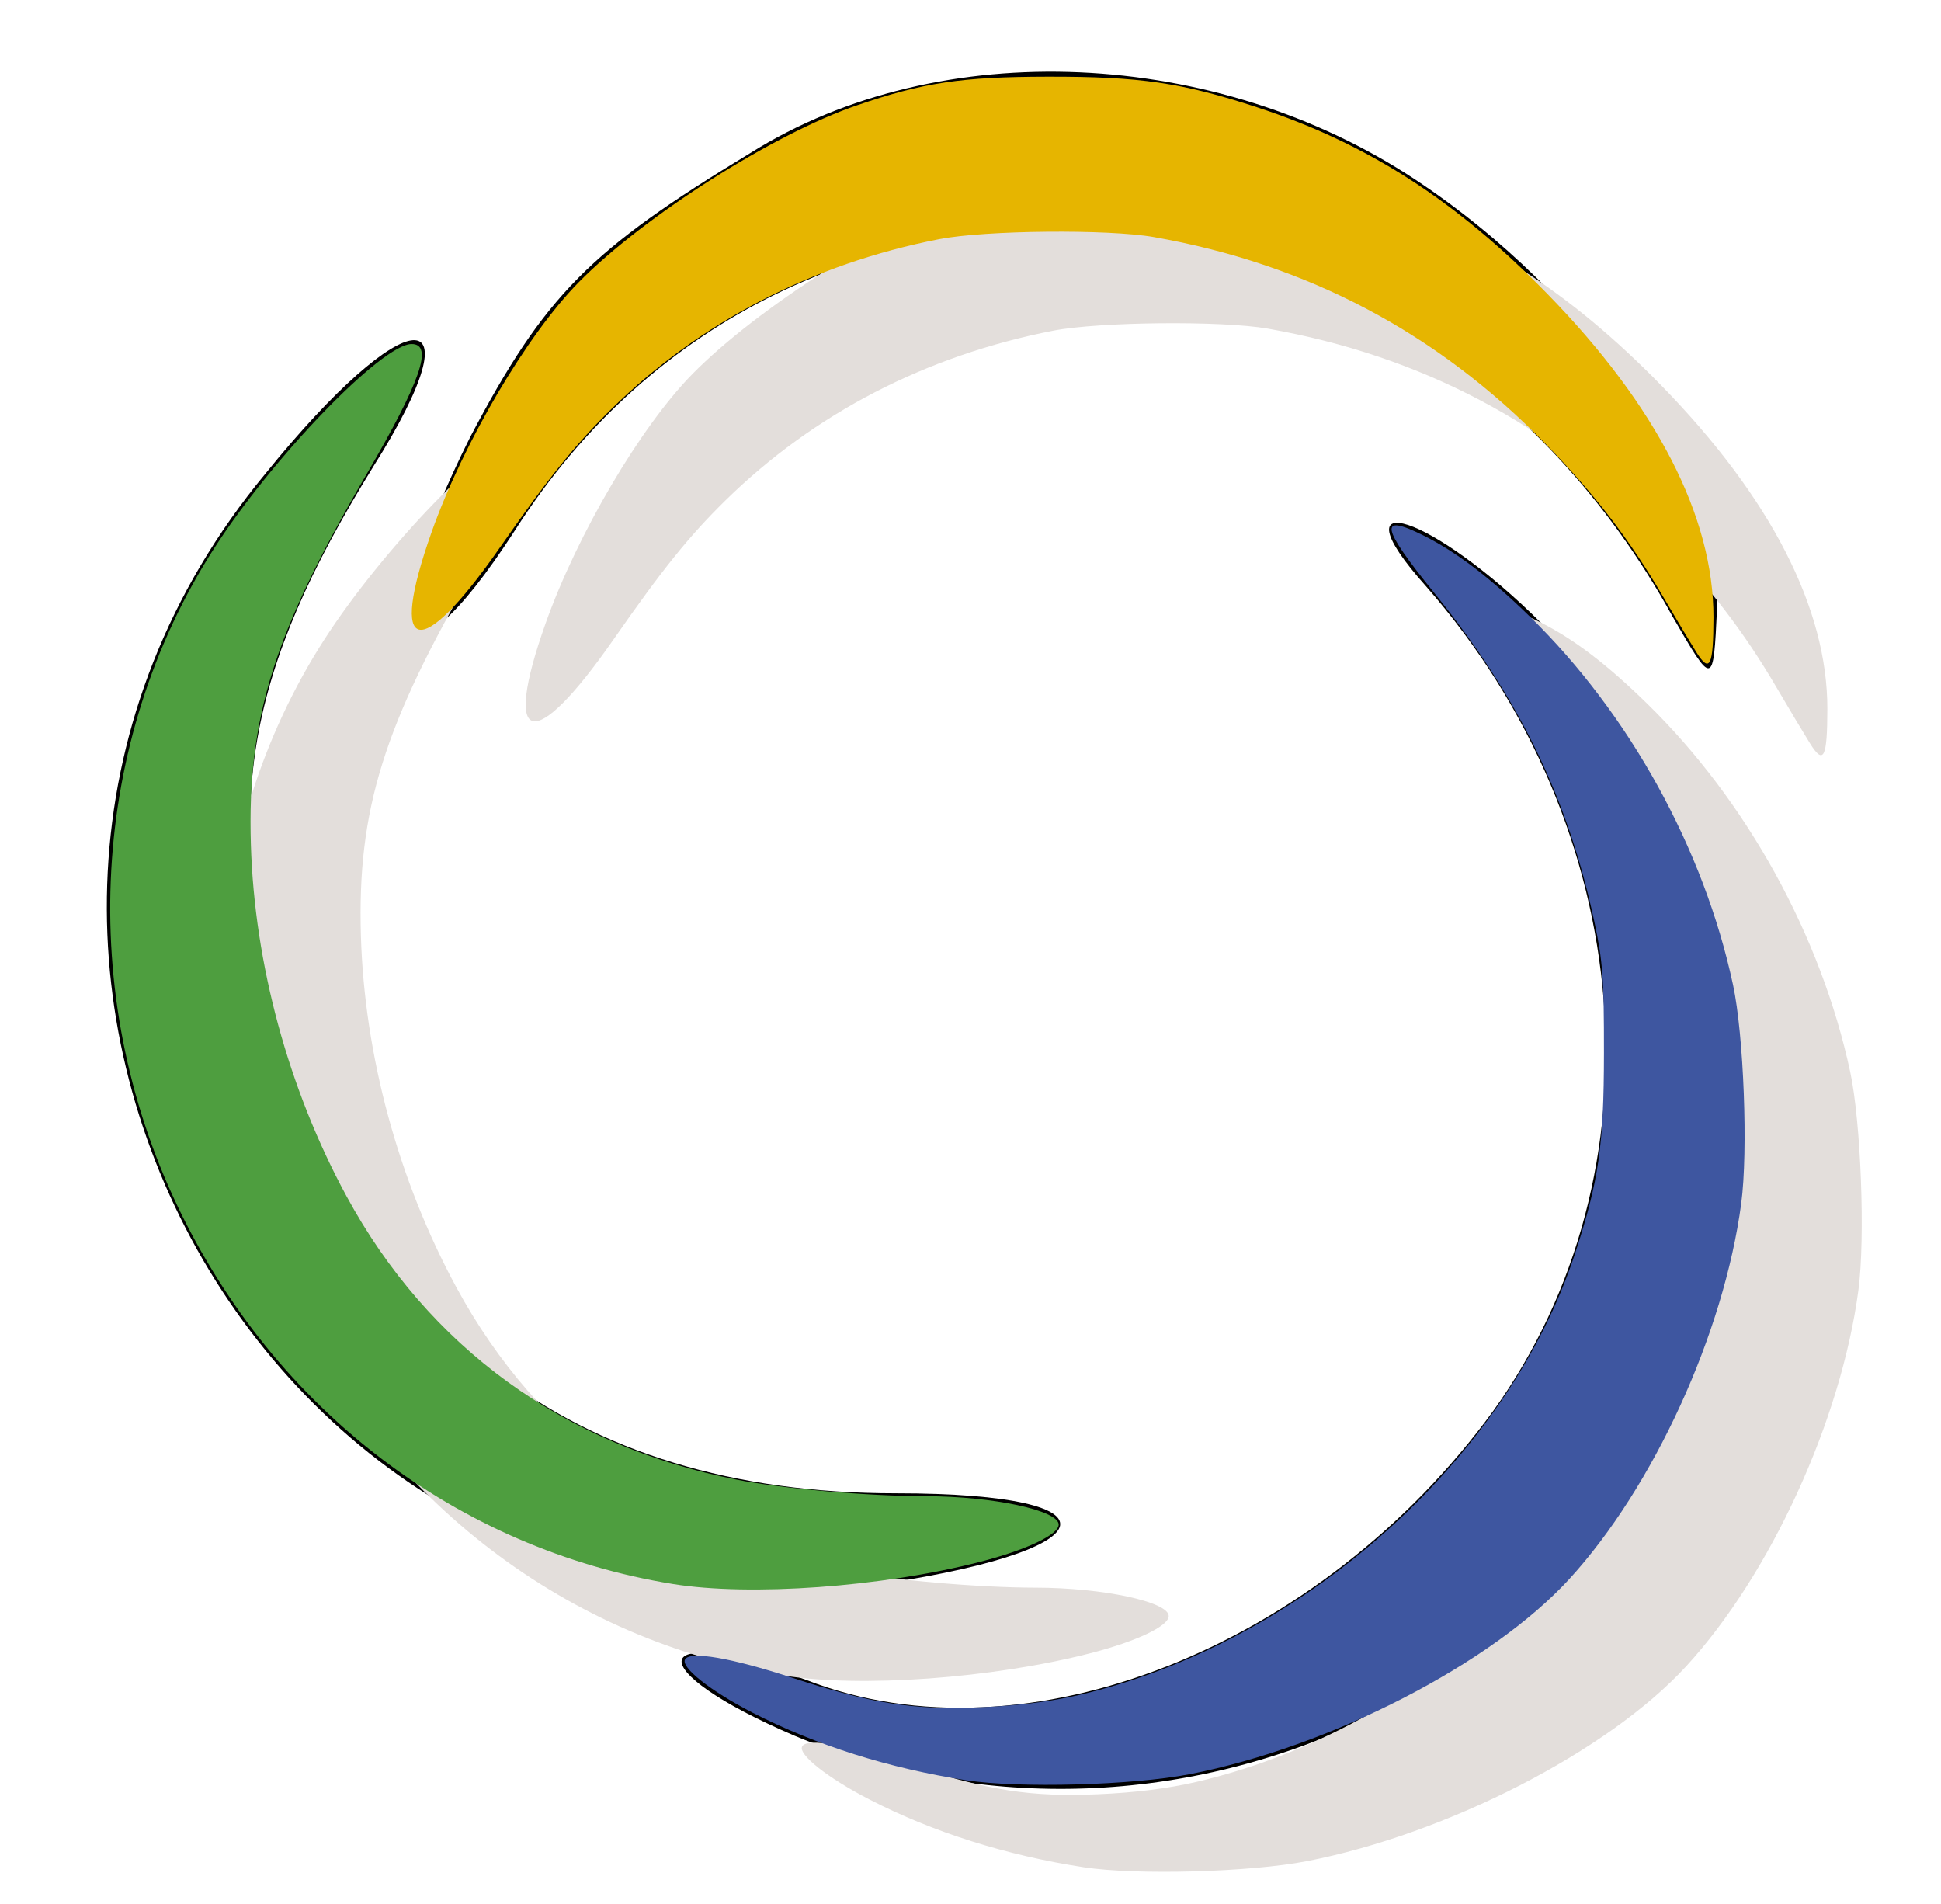
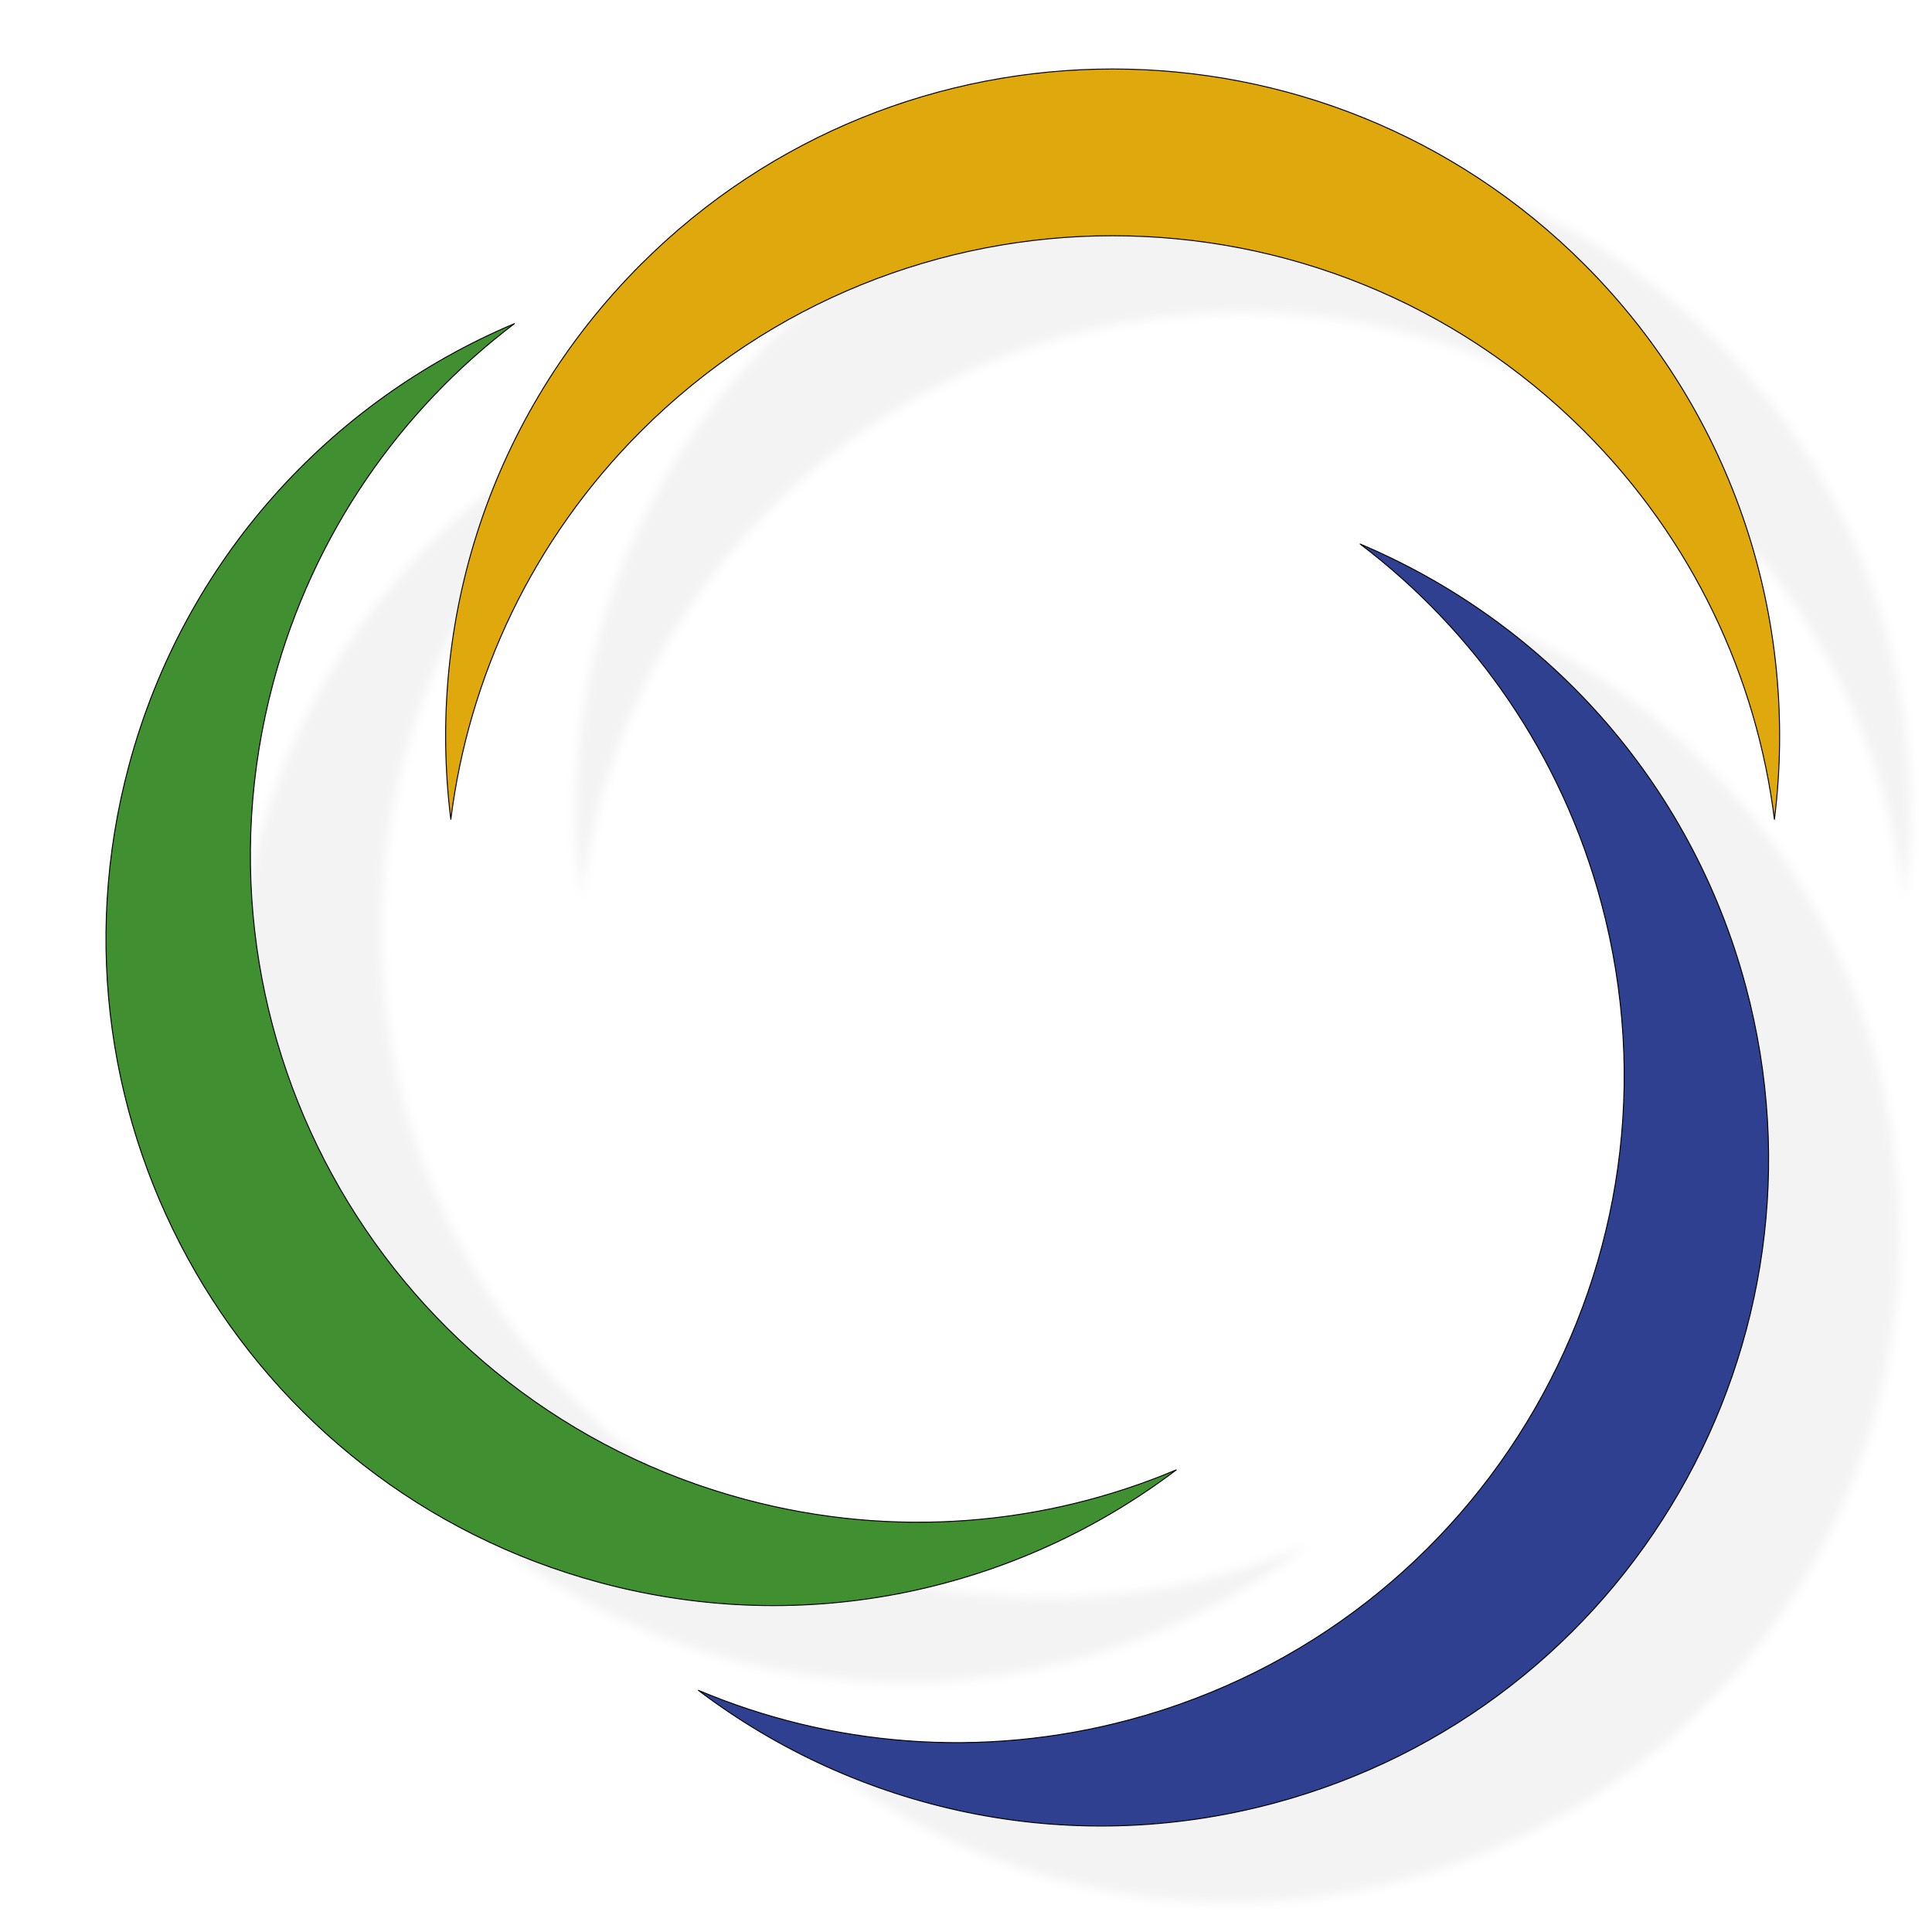
- <svg xmlns="http://www.w3.org/2000/svg" version="1.0" width="468pt" height="459pt" viewBox="0 0 468 459" preserveAspectRatio="xMidYMid meet" id="svg2">
-   <defs id="defs21">
-     </defs>
-   <g transform="translate(0,459) scale(0.9,-0.9)" fill="#000000" stroke="none" id="g6">
-     <g id="g8">
-       <path d="M201 469 c-43 -26 -55 -38 -75 -76 -27 -54 -19 -73 12 -25 74 116 240 104 310 -23 11 -19 11 -19 12 2 0 34 -34 84 -81 115 -53 35 -127 39 -178 7z" id="path10" />
-     </g>
-     <g id="g12">
-       <path d="M71 383 c-105 -127 -1 -320 160 -298 66 9 72 25 9 25 -87 0 -144 44 -166 129 -14 56 -8 91 26 146 29 46 9 45 -29 -2z" id="path14" />
-     </g>
-     <g id="g16">
-       <path d="M382 353 c57 -65 64 -157 18 -221 -46 -63 -125 -95 -184 -72 -43 16 -45 3 -3 -15 48 -20 103 -19 152 4 48 22 69 44 90 94 28 67 12 143 -42 200 -29 29 -56 38 -31 10z" id="path18" />
+ <svg xmlns="http://www.w3.org/2000/svg" version="1.1" viewBox="0 0 504 504" width="42pc" height="42pc">
+   <defs>
+     <filter id="Shadow" filterUnits="userSpaceOnUse">
+       <feGaussianBlur in="SourceAlpha" result="blur" stdDeviation="1.308" />
+       <feOffset in="blur" result="offset" dx="34.016" dy="19.843" />
+       <feFlood flood-color="black" flood-opacity=".05" result="flood" />
+       <feComposite in="flood" in2="offset" operator="in" result="color" />
+       <feMerge>
+         <feMergeNode in="color" />
+         <feMergeNode in="SourceGraphic" />
+       </feMerge>
+     </filter>
+   </defs>
+   <g stroke="none" stroke-opacity="1" stroke-dasharray="none" fill="none" fill-opacity="1">
+     <g>
+       <g filter="url(#Shadow)">
+         <path d="M 354.822 141.923 C 384.571 164.455 407.328 196.688 417.735 235.527 C 442.607 328.35 387.522 423.761 294.698 448.632 C 255.859 459.039 216.567 455.448 182.178 440.95 C 223.528 472.268 278.387 484.847 332.37 470.382 C 425.194 445.511 480.279 350.1 455.407 257.277 C 440.942 203.293 402.619 162.074 354.822 141.923 Z" fill="#2f418f" />
+         <path d="M 354.822 141.923 C 384.571 164.455 407.328 196.688 417.735 235.527 C 442.607 328.35 387.522 423.761 294.698 448.632 C 255.859 459.039 216.567 455.448 182.178 440.95 C 223.528 472.268 278.387 484.847 332.37 470.382 C 425.194 445.511 480.279 350.1 455.407 257.277 C 440.942 203.293 402.619 162.074 354.822 141.923 Z" stroke="black" stroke-linecap="round" stroke-linejoin="round" stroke-width=".25" />
+       </g>
+       <g filter="url(#Shadow)">
+         <path d="M 306.846 383.452 C 272.458 397.95 233.166 401.542 194.326 391.134 C 101.503 366.263 46.418 270.852 71.29 178.029 C 81.697 139.19 104.453 106.957 134.203 84.425 C 86.406 104.576 48.082 145.795 33.618 199.779 C 8.745 292.602 63.831 388.013 156.654 412.884 C 210.638 427.349 265.497 414.77 306.846 383.452 Z" fill="#409030" />
+         <path d="M 306.846 383.452 C 272.458 397.95 233.166 401.542 194.326 391.134 C 101.503 366.263 46.418 270.852 71.29 178.029 C 81.697 139.19 104.453 106.957 134.203 84.425 C 86.406 104.576 48.082 145.795 33.618 199.779 C 8.745 292.602 63.831 388.013 156.654 412.884 C 210.638 427.349 265.497 414.77 306.846 383.452 Z" stroke="black" stroke-linecap="round" stroke-linejoin="round" stroke-width=".25" />
+       </g>
+       <g filter="url(#Shadow)">
+         <path d="M 117.607 213.75 C 122.245 176.72 138.781 140.896 167.214 112.464 C 235.165 44.512 345.335 44.512 413.286 112.464 C 441.719 140.896 458.255 176.72 462.893 213.75 C 469.341 162.281 452.805 108.482 413.286 68.964 C 345.335 1.012 235.165 1.012 167.214 68.964 C 127.695 108.482 111.159 162.281 117.607 213.75 Z" fill="#dfa809" />
+         <path d="M 117.607 213.75 C 122.245 176.72 138.781 140.896 167.214 112.464 C 235.165 44.512 345.335 44.512 413.286 112.464 C 441.719 140.896 458.255 176.72 462.893 213.75 C 469.341 162.281 452.805 108.482 413.286 68.964 C 345.335 1.012 235.165 1.012 167.214 68.964 C 127.695 108.482 111.159 162.281 117.607 213.75 Z" stroke="black" stroke-linecap="round" stroke-linejoin="round" stroke-width=".25" />
+       </g>
    </g>
  </g>
-   <path style="fill:#e3dedb;fill-opacity:1;stroke:none;stroke-width:1px;stroke-linecap:butt;stroke-linejoin:miter;stroke-opacity:1" d="M 436.443,179.266 C 435.122,177.157 431.514,171.127 428.427,165.866 C 420.363,152.122 412.188,141.488 400.3,129.275 C 374.03,102.286 342.795,85.765 305.672,79.224 C 294.653,77.282 265.016,77.566 253.961,79.72 C 223.297,85.693 196.273,99.682 174.916,120.638 C 166.15,129.24 159.691,137.266 147.861,154.255 C 128.574,181.953 120.956,180.115 131.537,150.315 C 139.178,128.798 154.461,102.849 166.993,90.118 C 182.575,74.287 213.828,54.412 234.051,47.473 C 250.135,41.954 259.209,40.59 280.063,40.556 C 302.372,40.519 312.357,41.976 330.495,47.914 C 357.164,56.645 378.578,70.405 400.586,92.953 C 426.893,119.907 440.638,146.685 440.599,170.911 C 440.58,182.735 439.712,184.481 436.443,179.266 L 436.443,179.266 z" id="path3172" />
-   <path style="fill:#e3dedb;fill-opacity:1" d="M 261.289,450.15 C 242.6,447.274 225.039,441.728 209.753,433.876 C 199.538,428.629 192.264,422.876 193.44,420.974 C 194.694,418.945 204.573,420.637 218.996,425.35 C 238.383,431.685 248.321,433.247 264.797,432.547 C 273.617,432.172 281.581,431.174 288.451,429.58 C 342.021,417.156 391.792,372.823 408.042,323.055 C 413.752,305.569 414.962,297.147 414.98,274.791 C 414.995,256.802 414.696,252.694 412.691,243.272 C 406.335,213.41 394.515,189.154 373.942,163.749 C 361.183,147.994 360.553,144.618 371.38,150.014 C 379.392,154.008 387.433,160.13 397.16,169.642 C 421.147,193.098 439.057,225.572 446.102,258.383 C 448.703,270.493 449.756,298.494 448.083,311.057 C 443.914,342.374 426.898,379.528 406.581,401.68 C 387.825,422.13 348.991,442.088 315.14,448.675 C 301.396,451.349 273.961,452.101 261.289,450.15 L 261.289,450.15 z" id="path3174" />
-   <path style="fill:#e3dedb;fill-opacity:1" d="M 188.712,403.902 C 136.83,395.475 92.813,361.903 69.365,312.878 C 44.867,261.654 48.239,200.803 78.159,154.239 C 92.285,132.253 118.652,104.981 125.781,104.981 C 131.091,104.981 127.939,114.049 114.809,136.551 C 92.481,174.813 86.114,195.227 87.019,225.64 C 87.877,254.447 96.064,284.576 110.037,310.349 C 129.815,346.829 162.527,370.588 204.259,378.783 C 215.248,380.941 235.832,382.734 249.78,382.749 C 265.895,382.766 281.792,386.166 281.792,389.595 C 281.792,392.019 273.984,395.717 262.831,398.574 C 239.095,404.655 207.381,406.935 188.712,403.902 z" id="path3176" />
-   <path style="fill:#e6b500;stroke:none;stroke-width:1px;stroke-linecap:butt;stroke-linejoin:miter;stroke-opacity:1;fill-opacity:1" d="M 511.231,196.494 C 509.579,193.858 505.07,186.321 501.211,179.744 C 491.13,162.565 480.912,149.272 466.052,134.006 C 433.215,100.27 394.171,79.619 347.767,71.442 C 333.993,69.014 296.946,69.37 283.128,72.061 C 244.798,79.528 211.019,97.014 184.322,123.21 C 173.365,133.962 165.291,143.994 150.503,165.23 C 126.394,199.854 116.871,197.555 130.098,160.305 C 139.649,133.409 158.754,100.973 174.418,85.059 C 193.896,65.271 232.962,40.427 258.24,31.753 C 278.346,24.854 289.689,23.149 315.755,23.107 C 343.642,23.061 356.123,24.882 378.796,32.304 C 412.132,43.218 438.899,60.418 466.409,88.603 C 499.293,122.296 516.474,155.769 516.426,186.05 C 516.402,200.83 515.317,203.013 511.231,196.494 L 511.231,196.494 z" id="path2396" transform="scale(0.8,0.8)" />
-   <path style="fill:#3e56a0;fill-opacity:1" d="M 291.301,536.485 C 267.94,532.889 245.989,525.957 226.881,516.142 C 214.113,509.583 205.02,502.392 206.489,500.015 C 208.057,497.479 220.406,499.593 238.434,505.485 C 262.669,513.404 275.091,515.356 295.686,514.481 C 306.711,514.013 316.666,512.764 325.253,510.773 C 392.217,495.242 454.429,439.826 474.743,377.616 C 481.879,355.759 483.393,345.232 483.415,317.286 C 483.433,294.8 483.06,289.665 480.553,277.887 C 472.608,240.56 457.834,210.239 432.117,178.484 C 416.169,158.79 415.381,154.57 428.914,161.315 C 438.93,166.307 448.98,173.959 461.14,185.85 C 491.123,215.169 513.511,255.762 522.318,296.776 C 525.568,311.914 526.884,346.915 524.794,362.619 C 519.582,401.764 498.313,448.208 472.916,475.898 C 449.471,501.459 400.928,526.407 358.614,534.641 C 341.435,537.984 307.141,538.924 291.301,536.485 L 291.301,536.485 z" id="path3170" transform="scale(0.8,0.8)" />
-   <path style="fill:#4e9e3f;fill-opacity:1" d="M 202.729,477.321 C 137.877,466.787 82.856,424.822 53.546,363.54 C 22.922,299.511 27.139,223.447 64.538,165.242 C 82.196,137.76 115.155,103.669 124.066,103.669 C 130.703,103.669 126.764,115.004 110.35,143.132 C 82.44,190.96 74.481,216.477 75.613,254.494 C 76.686,290.502 86.92,328.164 104.386,360.379 C 129.109,405.979 169.998,435.678 222.164,445.922 C 235.899,448.62 261.63,450.861 279.065,450.88 C 299.208,450.901 319.08,455.151 319.08,459.437 C 319.08,462.467 309.319,467.089 295.378,470.661 C 265.708,478.262 226.065,481.112 202.729,477.321 z" id="path3168" transform="scale(0.8,0.8)" />
</svg>
